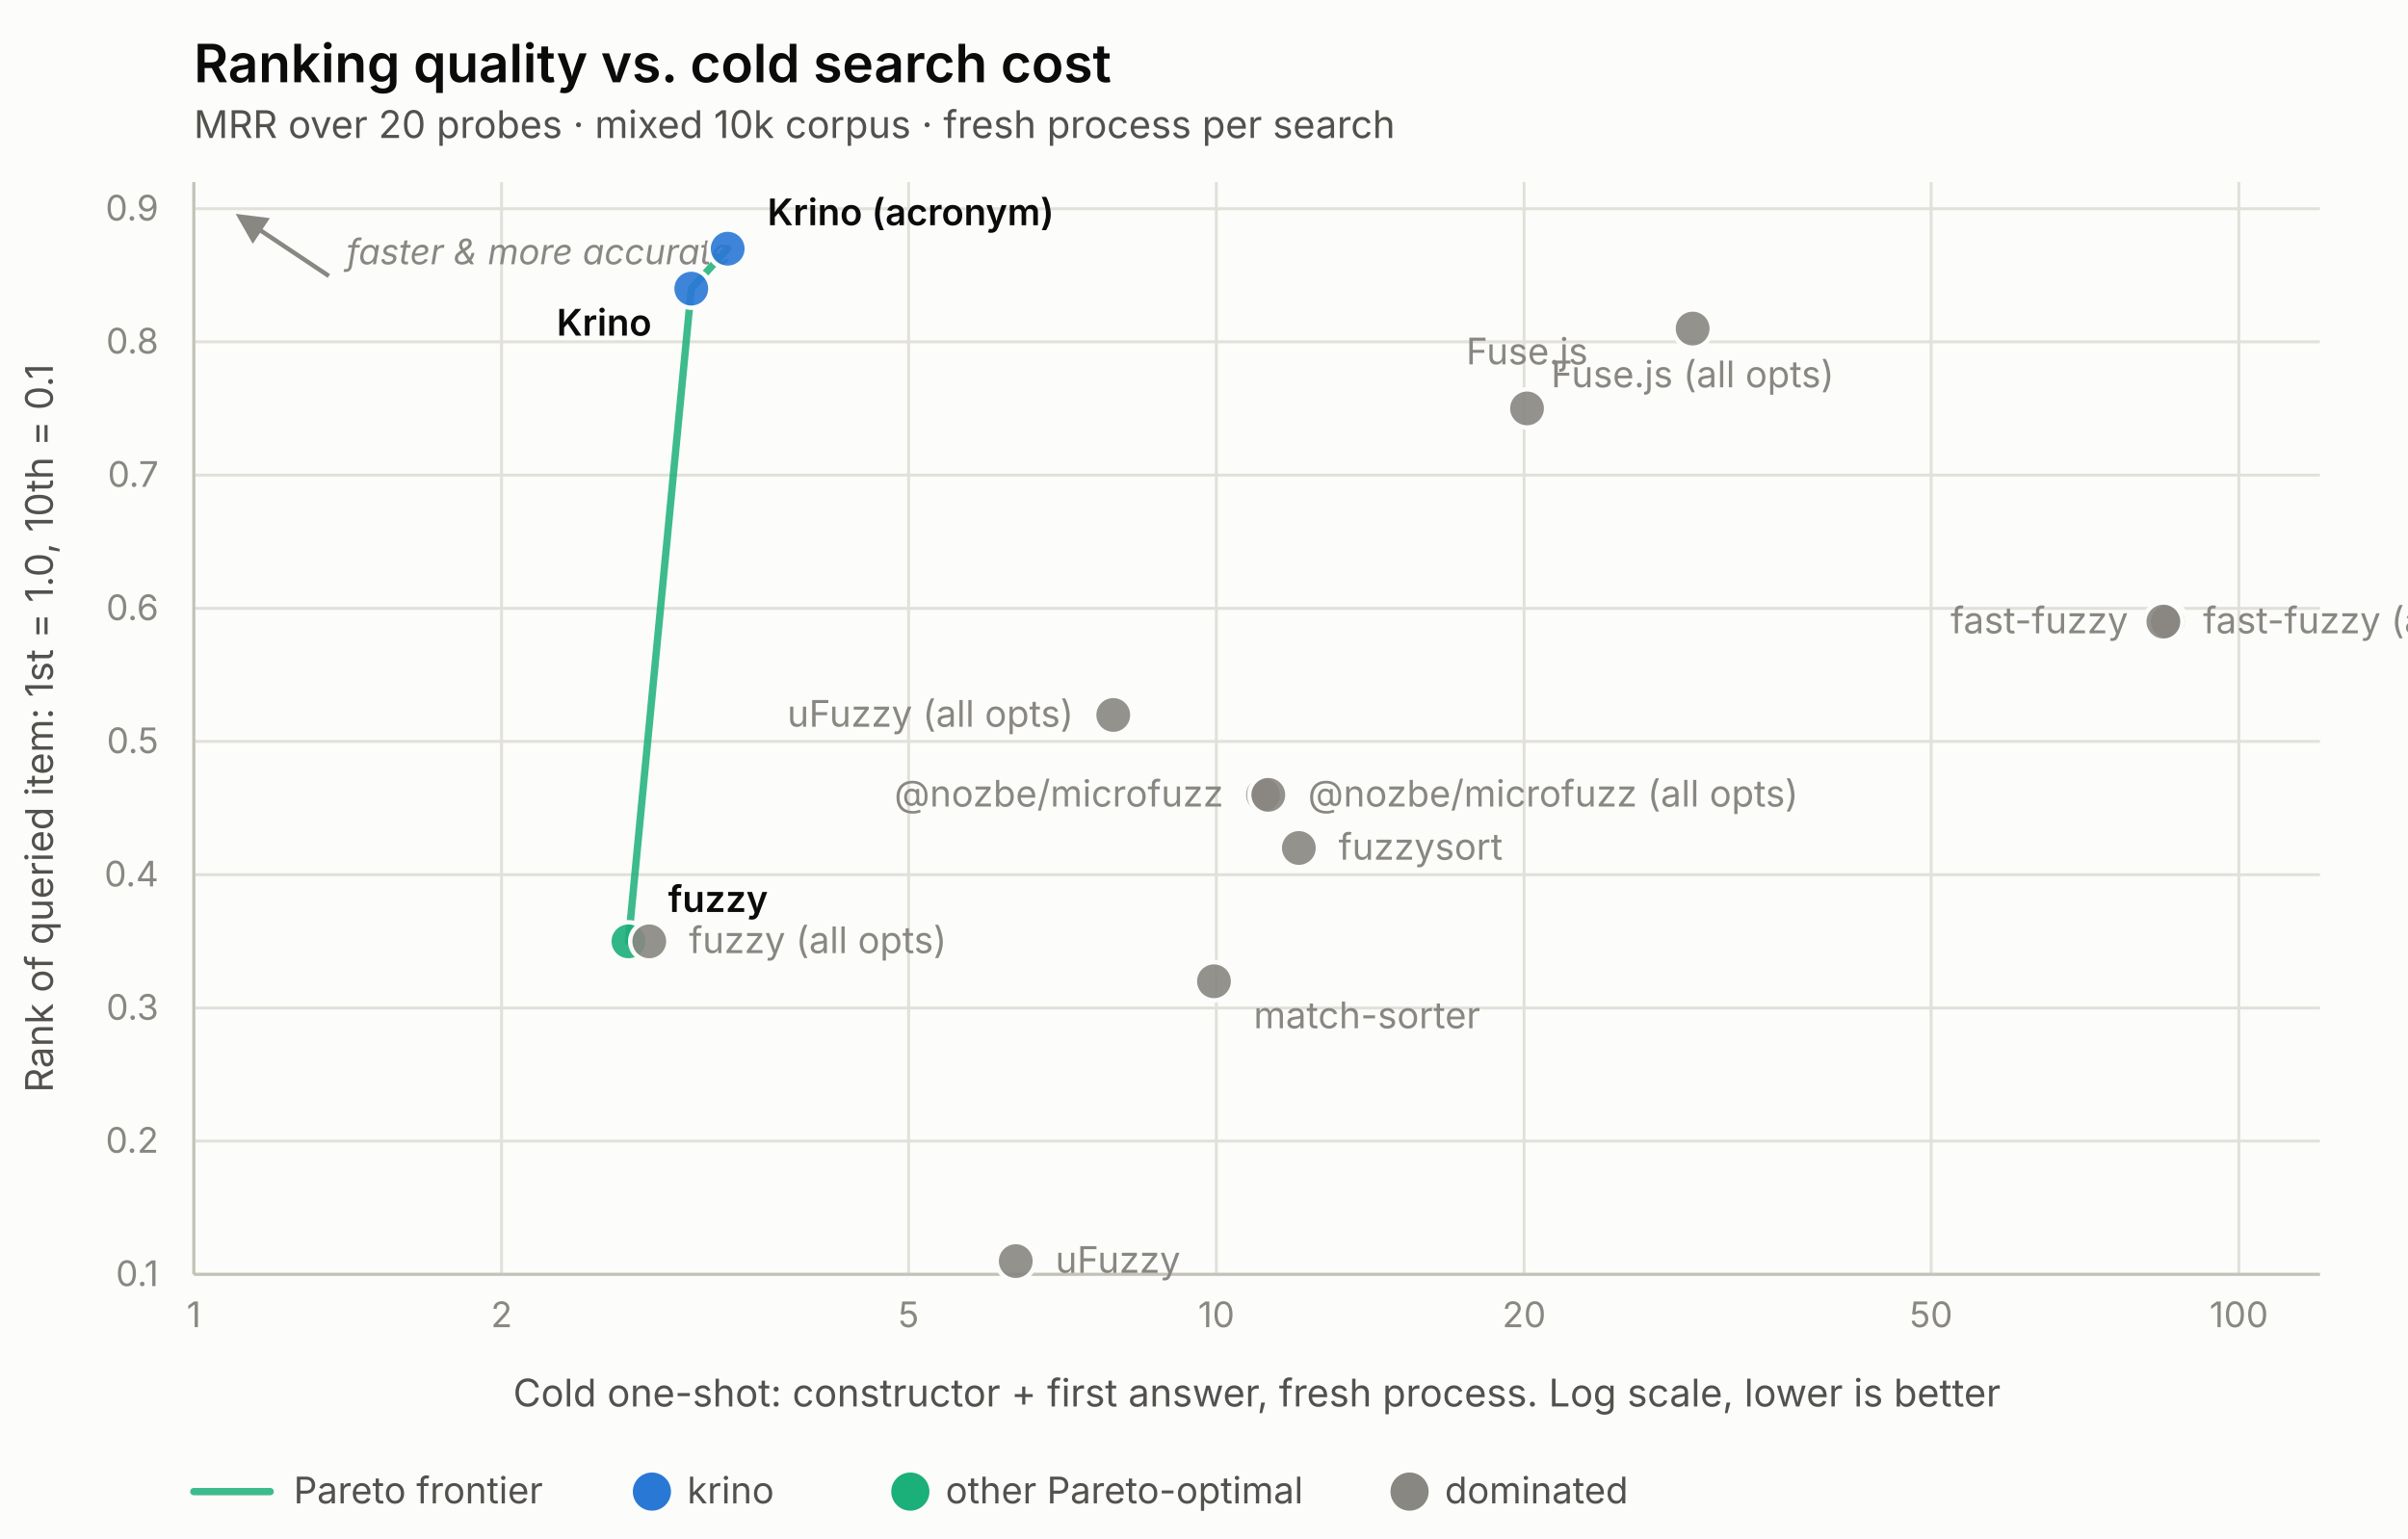
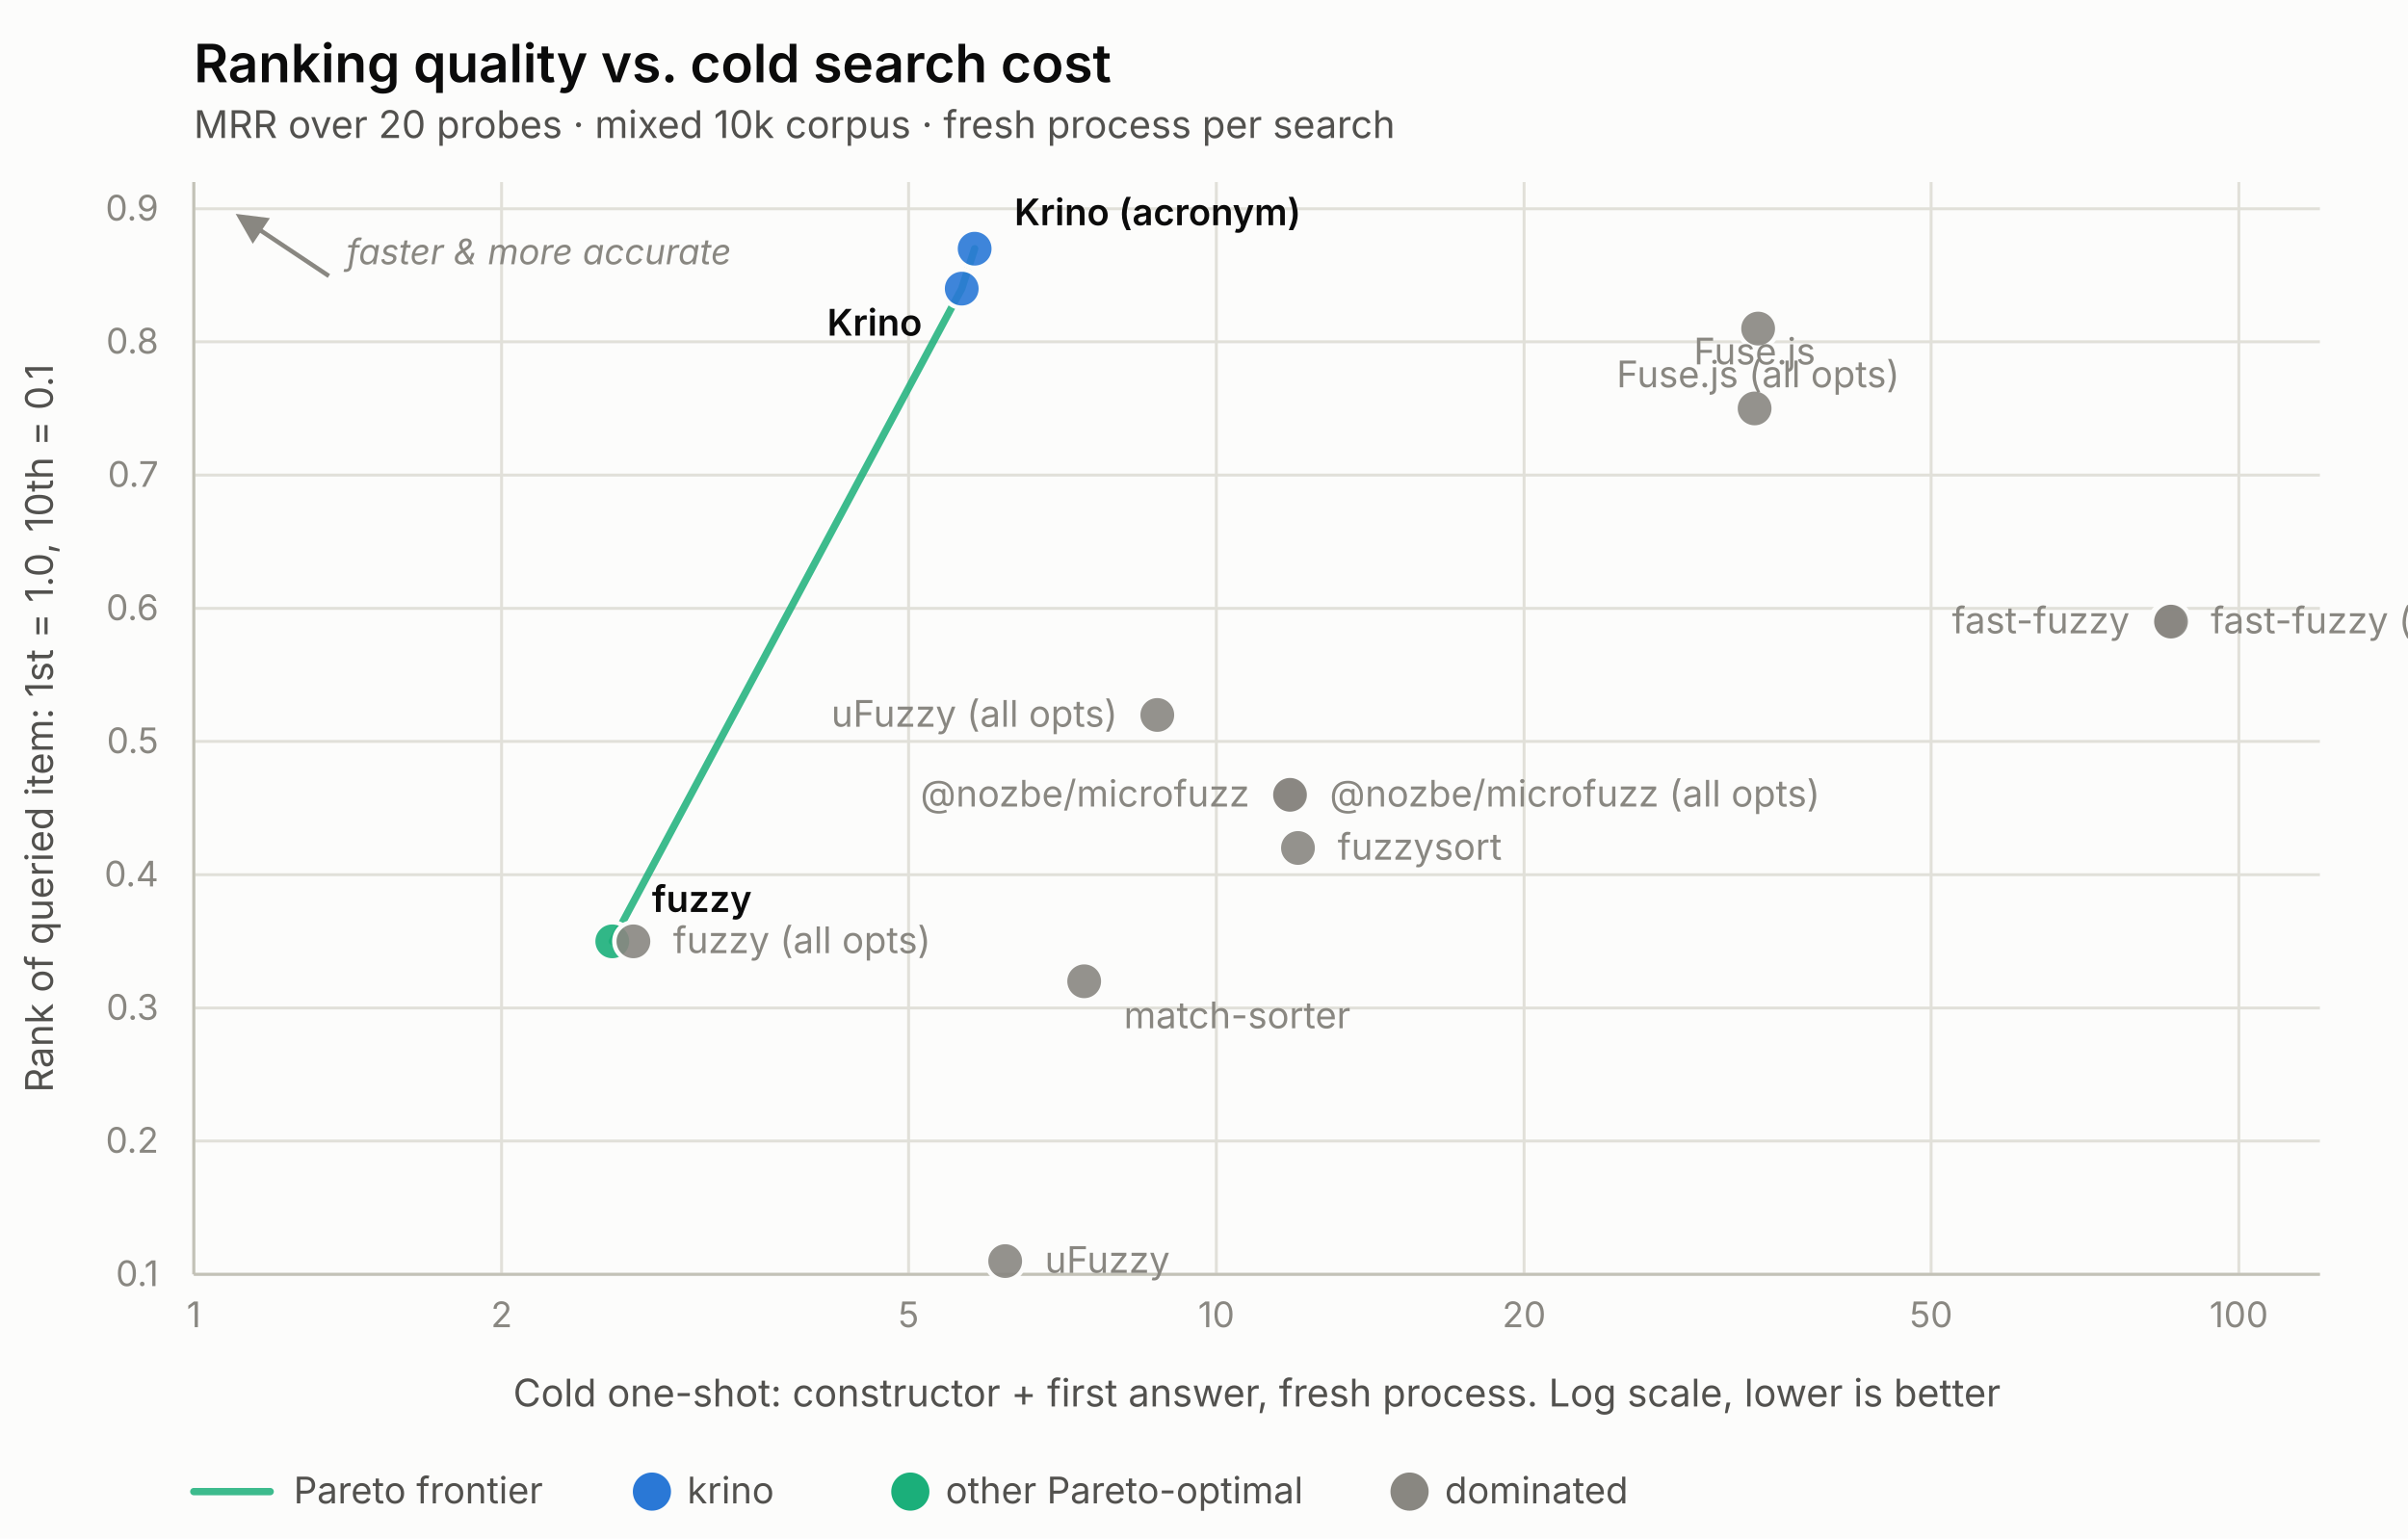
<svg xmlns="http://www.w3.org/2000/svg" viewBox="0 0 820 524" font-family="system-ui, -apple-system, 'Segoe UI', sans-serif" role="img" aria-labelledby="pareto-total-title pareto-total-desc">
  <defs>
    <marker id="arrow" viewBox="0 0 10 10" refX="8" refY="5" markerWidth="7" markerHeight="7" orient="auto-start-reverse">
      <path d="M0 0 L10 5 L0 10 z" fill="#898781" />
    </marker>
  </defs>
  <rect x="0" y="0" width="820" height="524" fill="#fcfcfb" />
  <text x="66" y="28" fill="#0b0b0b" font-size="18" font-weight="600">Ranking quality vs. cold search cost</text>
  <text x="66" y="47" fill="#52514e" font-size="13">MRR over 20 probes · mixed 10k corpus · fresh process per search</text>
  <g>
    <line x1="66" y1="62" x2="66" y2="434" stroke="#e1e0d9" />
    <line x1="170.8" y1="62" x2="170.8" y2="434" stroke="#e1e0d9" />
    <line x1="309.4" y1="62" x2="309.4" y2="434" stroke="#e1e0d9" />
    <line x1="414.2" y1="62" x2="414.2" y2="434" stroke="#e1e0d9" />
    <line x1="519" y1="62" x2="519" y2="434" stroke="#e1e0d9" />
    <line x1="657.6" y1="62" x2="657.6" y2="434" stroke="#e1e0d9" />
    <line x1="762.4" y1="62" x2="762.4" y2="434" stroke="#e1e0d9" />
    <line x1="66" y1="434" x2="790" y2="434" stroke="#e1e0d9" />
    <line x1="66" y1="388.6" x2="790" y2="388.6" stroke="#e1e0d9" />
    <line x1="66" y1="343.3" x2="790" y2="343.3" stroke="#e1e0d9" />
    <line x1="66" y1="297.9" x2="790" y2="297.9" stroke="#e1e0d9" />
    <line x1="66" y1="252.5" x2="790" y2="252.5" stroke="#e1e0d9" />
    <line x1="66" y1="207.2" x2="790" y2="207.2" stroke="#e1e0d9" />
    <line x1="66" y1="161.8" x2="790" y2="161.8" stroke="#e1e0d9" />
    <line x1="66" y1="116.4" x2="790" y2="116.4" stroke="#e1e0d9" />
    <line x1="66" y1="71.1" x2="790" y2="71.1" stroke="#e1e0d9" />
  </g>
  <line x1="66" y1="434" x2="790" y2="434" stroke="#c3c2b7" />
  <line x1="66" y1="62" x2="66" y2="434" stroke="#c3c2b7" />
  <g>
    <text x="66" y="452" text-anchor="middle" fill="#898781" font-size="12" font-variant-numeric="tabular-nums">1</text>
    <text x="170.8" y="452" text-anchor="middle" fill="#898781" font-size="12" font-variant-numeric="tabular-nums">2</text>
    <text x="309.4" y="452" text-anchor="middle" fill="#898781" font-size="12" font-variant-numeric="tabular-nums">5</text>
    <text x="414.2" y="452" text-anchor="middle" fill="#898781" font-size="12" font-variant-numeric="tabular-nums">10</text>
    <text x="519" y="452" text-anchor="middle" fill="#898781" font-size="12" font-variant-numeric="tabular-nums">20</text>
    <text x="657.6" y="452" text-anchor="middle" fill="#898781" font-size="12" font-variant-numeric="tabular-nums">50</text>
    <text x="762.4" y="452" text-anchor="middle" fill="#898781" font-size="12" font-variant-numeric="tabular-nums">100</text>
  </g>
  <g>
    <text x="54" y="438" text-anchor="end" fill="#898781" font-size="12" font-variant-numeric="tabular-nums">0.1</text>
    <text x="54" y="392.6" text-anchor="end" fill="#898781" font-size="12" font-variant-numeric="tabular-nums">0.2</text>
    <text x="54" y="347.3" text-anchor="end" fill="#898781" font-size="12" font-variant-numeric="tabular-nums">0.3</text>
    <text x="54" y="301.9" text-anchor="end" fill="#898781" font-size="12" font-variant-numeric="tabular-nums">0.4</text>
    <text x="54" y="256.5" text-anchor="end" fill="#898781" font-size="12" font-variant-numeric="tabular-nums">0.5</text>
    <text x="54" y="211.2" text-anchor="end" fill="#898781" font-size="12" font-variant-numeric="tabular-nums">0.6</text>
    <text x="54" y="165.8" text-anchor="end" fill="#898781" font-size="12" font-variant-numeric="tabular-nums">0.7</text>
    <text x="54" y="120.4" text-anchor="end" fill="#898781" font-size="12" font-variant-numeric="tabular-nums">0.8</text>
    <text x="54" y="75.1" text-anchor="end" fill="#898781" font-size="12" font-variant-numeric="tabular-nums">0.9</text>
  </g>
  <text x="428" y="479" text-anchor="middle" fill="#52514e" font-size="13">Cold one-shot: constructor + first answer, fresh process. Log scale, lower is better</text>
  <text transform="translate(18,248) rotate(-90)" text-anchor="middle" fill="#52514e" font-size="13">Rank of queried item: 1st = 1.0, 10th = 0.1</text>
-   <path d="M214 320.6 L235.4 98.3 L247.8 84.7" fill="none" stroke="#1baf7a" stroke-width="2.5" stroke-linejoin="round" stroke-linecap="round" opacity="0.85" />
+   <path d="M208.5 320.6 L327.5 98.3 L331.9 84.7" fill="none" stroke="#1baf7a" stroke-width="2.5" stroke-linejoin="round" stroke-linecap="round" opacity="0.85" />
  <g transform="translate(78,70)">
    <line x1="34" y1="24" x2="4" y2="4" stroke="#898781" stroke-width="1.5" marker-end="url(#arrow)" />
    <text x="40" y="20" fill="#898781" font-size="12" font-style="italic">faster &amp; more accurate</text>
  </g>
  <g>
-     <circle cx="247.8" cy="84.7" r="6.5" fill="#2a78d6" fill-opacity="0.9" stroke="#fcfcfb" stroke-width="1.5" />
-     <circle cx="235.4" cy="98.3" r="6.5" fill="#2a78d6" fill-opacity="0.9" stroke="#fcfcfb" stroke-width="1.5" />
-     <circle cx="576.4" cy="111.9" r="6.5" fill="#898781" fill-opacity="0.9" stroke="#fcfcfb" stroke-width="1.5" />
-     <circle cx="520" cy="139.1" r="6.5" fill="#898781" fill-opacity="0.9" stroke="#fcfcfb" stroke-width="1.5" />
-     <circle cx="738.2" cy="211.7" r="6.5" fill="#898781" fill-opacity="0.9" stroke="#fcfcfb" stroke-width="1.5" />
-     <circle cx="736.7" cy="211.7" r="6.5" fill="#898781" fill-opacity="0.9" stroke="#fcfcfb" stroke-width="1.5" />
-     <circle cx="379.1" cy="243.5" r="6.5" fill="#898781" fill-opacity="0.9" stroke="#fcfcfb" stroke-width="1.5" />
-     <circle cx="430.1" cy="270.7" r="6.5" fill="#898781" fill-opacity="0.9" stroke="#fcfcfb" stroke-width="1.5" />
-     <circle cx="431.9" cy="270.7" r="6.5" fill="#898781" fill-opacity="0.9" stroke="#fcfcfb" stroke-width="1.5" />
-     <circle cx="442.3" cy="288.8" r="6.5" fill="#898781" fill-opacity="0.9" stroke="#fcfcfb" stroke-width="1.5" />
-     <circle cx="214" cy="320.6" r="6.5" fill="#1baf7a" fill-opacity="0.9" stroke="#fcfcfb" stroke-width="1.5" />
-     <circle cx="221.1" cy="320.6" r="6.5" fill="#898781" fill-opacity="0.9" stroke="#fcfcfb" stroke-width="1.5" />
-     <circle cx="413.4" cy="334.2" r="6.5" fill="#898781" fill-opacity="0.9" stroke="#fcfcfb" stroke-width="1.5" />
-     <circle cx="345.9" cy="429.5" r="6.5" fill="#898781" fill-opacity="0.9" stroke="#fcfcfb" stroke-width="1.5" />
+     <circle cx="331.9" cy="84.7" r="6.5" fill="#2a78d6" fill-opacity="0.9" stroke="#fcfcfb" stroke-width="1.5" />
+     <circle cx="327.5" cy="98.3" r="6.5" fill="#2a78d6" fill-opacity="0.9" stroke="#fcfcfb" stroke-width="1.5" />
+     <circle cx="598.7" cy="111.9" r="6.5" fill="#898781" fill-opacity="0.9" stroke="#fcfcfb" stroke-width="1.5" />
+     <circle cx="597.5" cy="139.1" r="6.5" fill="#898781" fill-opacity="0.9" stroke="#fcfcfb" stroke-width="1.5" />
+     <circle cx="738.7" cy="211.7" r="6.5" fill="#898781" fill-opacity="0.9" stroke="#fcfcfb" stroke-width="1.5" />
+     <circle cx="739.3" cy="211.7" r="6.5" fill="#898781" fill-opacity="0.9" stroke="#fcfcfb" stroke-width="1.5" />
+     <circle cx="394.1" cy="243.5" r="6.5" fill="#898781" fill-opacity="0.9" stroke="#fcfcfb" stroke-width="1.5" />
+     <circle cx="439" cy="270.7" r="6.5" fill="#898781" fill-opacity="0.9" stroke="#fcfcfb" stroke-width="1.5" />
+     <circle cx="439.3" cy="270.7" r="6.5" fill="#898781" fill-opacity="0.9" stroke="#fcfcfb" stroke-width="1.5" />
+     <circle cx="442" cy="288.8" r="6.5" fill="#898781" fill-opacity="0.9" stroke="#fcfcfb" stroke-width="1.5" />
+     <circle cx="208.5" cy="320.6" r="6.5" fill="#1baf7a" fill-opacity="0.9" stroke="#fcfcfb" stroke-width="1.5" />
+     <circle cx="215.7" cy="320.6" r="6.5" fill="#898781" fill-opacity="0.9" stroke="#fcfcfb" stroke-width="1.5" />
+     <circle cx="369.2" cy="334.2" r="6.5" fill="#898781" fill-opacity="0.9" stroke="#fcfcfb" stroke-width="1.5" />
+     <circle cx="342.3" cy="429.5" r="6.5" fill="#898781" fill-opacity="0.9" stroke="#fcfcfb" stroke-width="1.5" />
  </g>
  <g>
-     <text x="261.3" y="76.7" text-anchor="start" fill="#0b0b0b" font-size="12.5" font-weight="600">Krino (acronym)</text>
-     <text x="221.9" y="114.3" text-anchor="end" fill="#0b0b0b" font-size="12.5" font-weight="600">Krino</text>
-     <text x="520" y="124.1" text-anchor="middle" fill="#898781" font-size="12.5">Fuse.js</text>
-     <text x="576.4" y="131.9" text-anchor="middle" fill="#898781" font-size="12.5">Fuse.js (all opts)</text>
-     <text x="724.7" y="215.7" text-anchor="end" fill="#898781" font-size="12.5">fast-fuzzy</text>
-     <text x="750.2" y="215.7" text-anchor="start" fill="#898781" font-size="12.5">fast-fuzzy (all opts)</text>
-     <text x="365.6" y="247.5" text-anchor="end" fill="#898781" font-size="12.5">uFuzzy (all opts)</text>
-     <text x="416.6" y="274.7" text-anchor="end" fill="#898781" font-size="12.5">@nozbe/microfuzz</text>
-     <text x="445.4" y="274.7" text-anchor="start" fill="#898781" font-size="12.5">@nozbe/microfuzz (all opts)</text>
-     <text x="455.8" y="292.8" text-anchor="start" fill="#898781" font-size="12.5">fuzzysort</text>
-     <text x="227.5" y="310.6" text-anchor="start" fill="#0b0b0b" font-size="12.5" font-weight="600">fuzzy</text>
-     <text x="234.6" y="324.6" text-anchor="start" fill="#898781" font-size="12.5">fuzzy (all opts)</text>
-     <text x="426.9" y="350.2" text-anchor="start" fill="#898781" font-size="12.5">match-sorter</text>
-     <text x="359.4" y="433.5" text-anchor="start" fill="#898781" font-size="12.5">uFuzzy</text>
+     <text x="345.4" y="76.7" text-anchor="start" fill="#0b0b0b" font-size="12.5" font-weight="600">Krino (acronym)</text>
+     <text x="314" y="114.3" text-anchor="end" fill="#0b0b0b" font-size="12.5" font-weight="600">Krino</text>
+     <text x="597.5" y="124.1" text-anchor="middle" fill="#898781" font-size="12.5">Fuse.js</text>
+     <text x="598.7" y="131.9" text-anchor="middle" fill="#898781" font-size="12.5">Fuse.js (all opts)</text>
+     <text x="725.2" y="215.7" text-anchor="end" fill="#898781" font-size="12.5">fast-fuzzy</text>
+     <text x="752.8" y="215.7" text-anchor="start" fill="#898781" font-size="12.5">fast-fuzzy (all opts)</text>
+     <text x="380.6" y="247.5" text-anchor="end" fill="#898781" font-size="12.5">uFuzzy (all opts)</text>
+     <text x="425.5" y="274.7" text-anchor="end" fill="#898781" font-size="12.5">@nozbe/microfuzz</text>
+     <text x="452.8" y="274.7" text-anchor="start" fill="#898781" font-size="12.5">@nozbe/microfuzz (all opts)</text>
+     <text x="455.5" y="292.8" text-anchor="start" fill="#898781" font-size="12.5">fuzzysort</text>
+     <text x="222" y="310.6" text-anchor="start" fill="#0b0b0b" font-size="12.5" font-weight="600">fuzzy</text>
+     <text x="229.2" y="324.6" text-anchor="start" fill="#898781" font-size="12.5">fuzzy (all opts)</text>
+     <text x="382.7" y="350.2" text-anchor="start" fill="#898781" font-size="12.5">match-sorter</text>
+     <text x="355.8" y="433.5" text-anchor="start" fill="#898781" font-size="12.5">uFuzzy</text>
  </g>
  <g>
    <line x1="66" y1="508" x2="92" y2="508" stroke="#1baf7a" stroke-width="2.5" stroke-linecap="round" opacity="0.85" />
    <text x="100" y="512" fill="#52514e" font-size="12.5">Pareto frontier</text>
    <circle cx="222" cy="508" r="6.5" fill="#2a78d6" />
    <text x="234" y="512" fill="#52514e" font-size="12.5">krino</text>
    <circle cx="310" cy="508" r="6.5" fill="#1baf7a" />
    <text x="322" y="512" fill="#52514e" font-size="12.5">other Pareto-optimal</text>
    <circle cx="480" cy="508" r="6.5" fill="#898781" />
    <text x="492" y="512" fill="#52514e" font-size="12.5">dominated</text>
  </g>
</svg>
